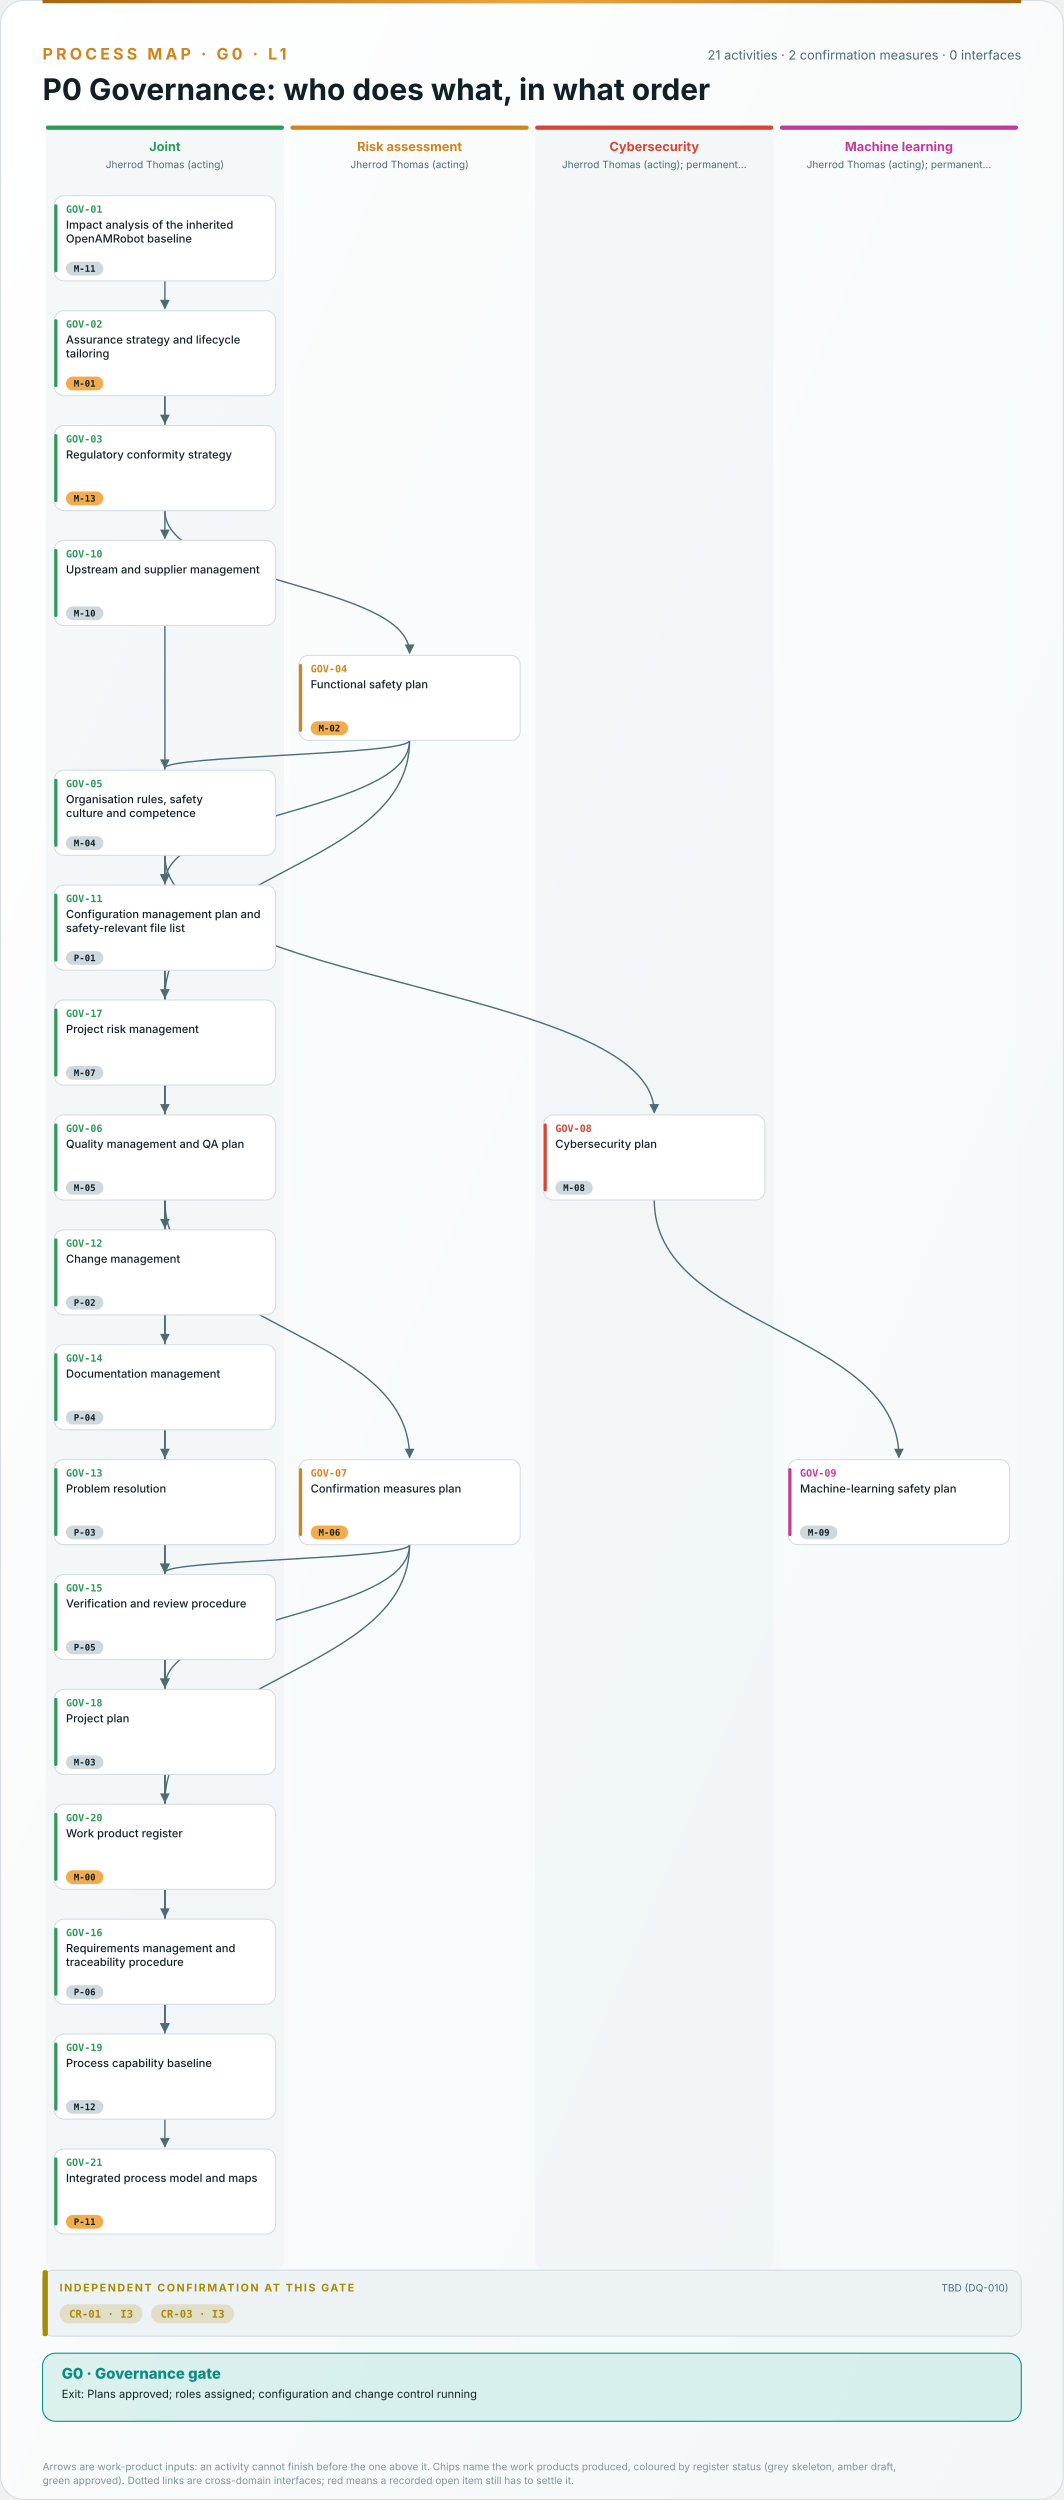
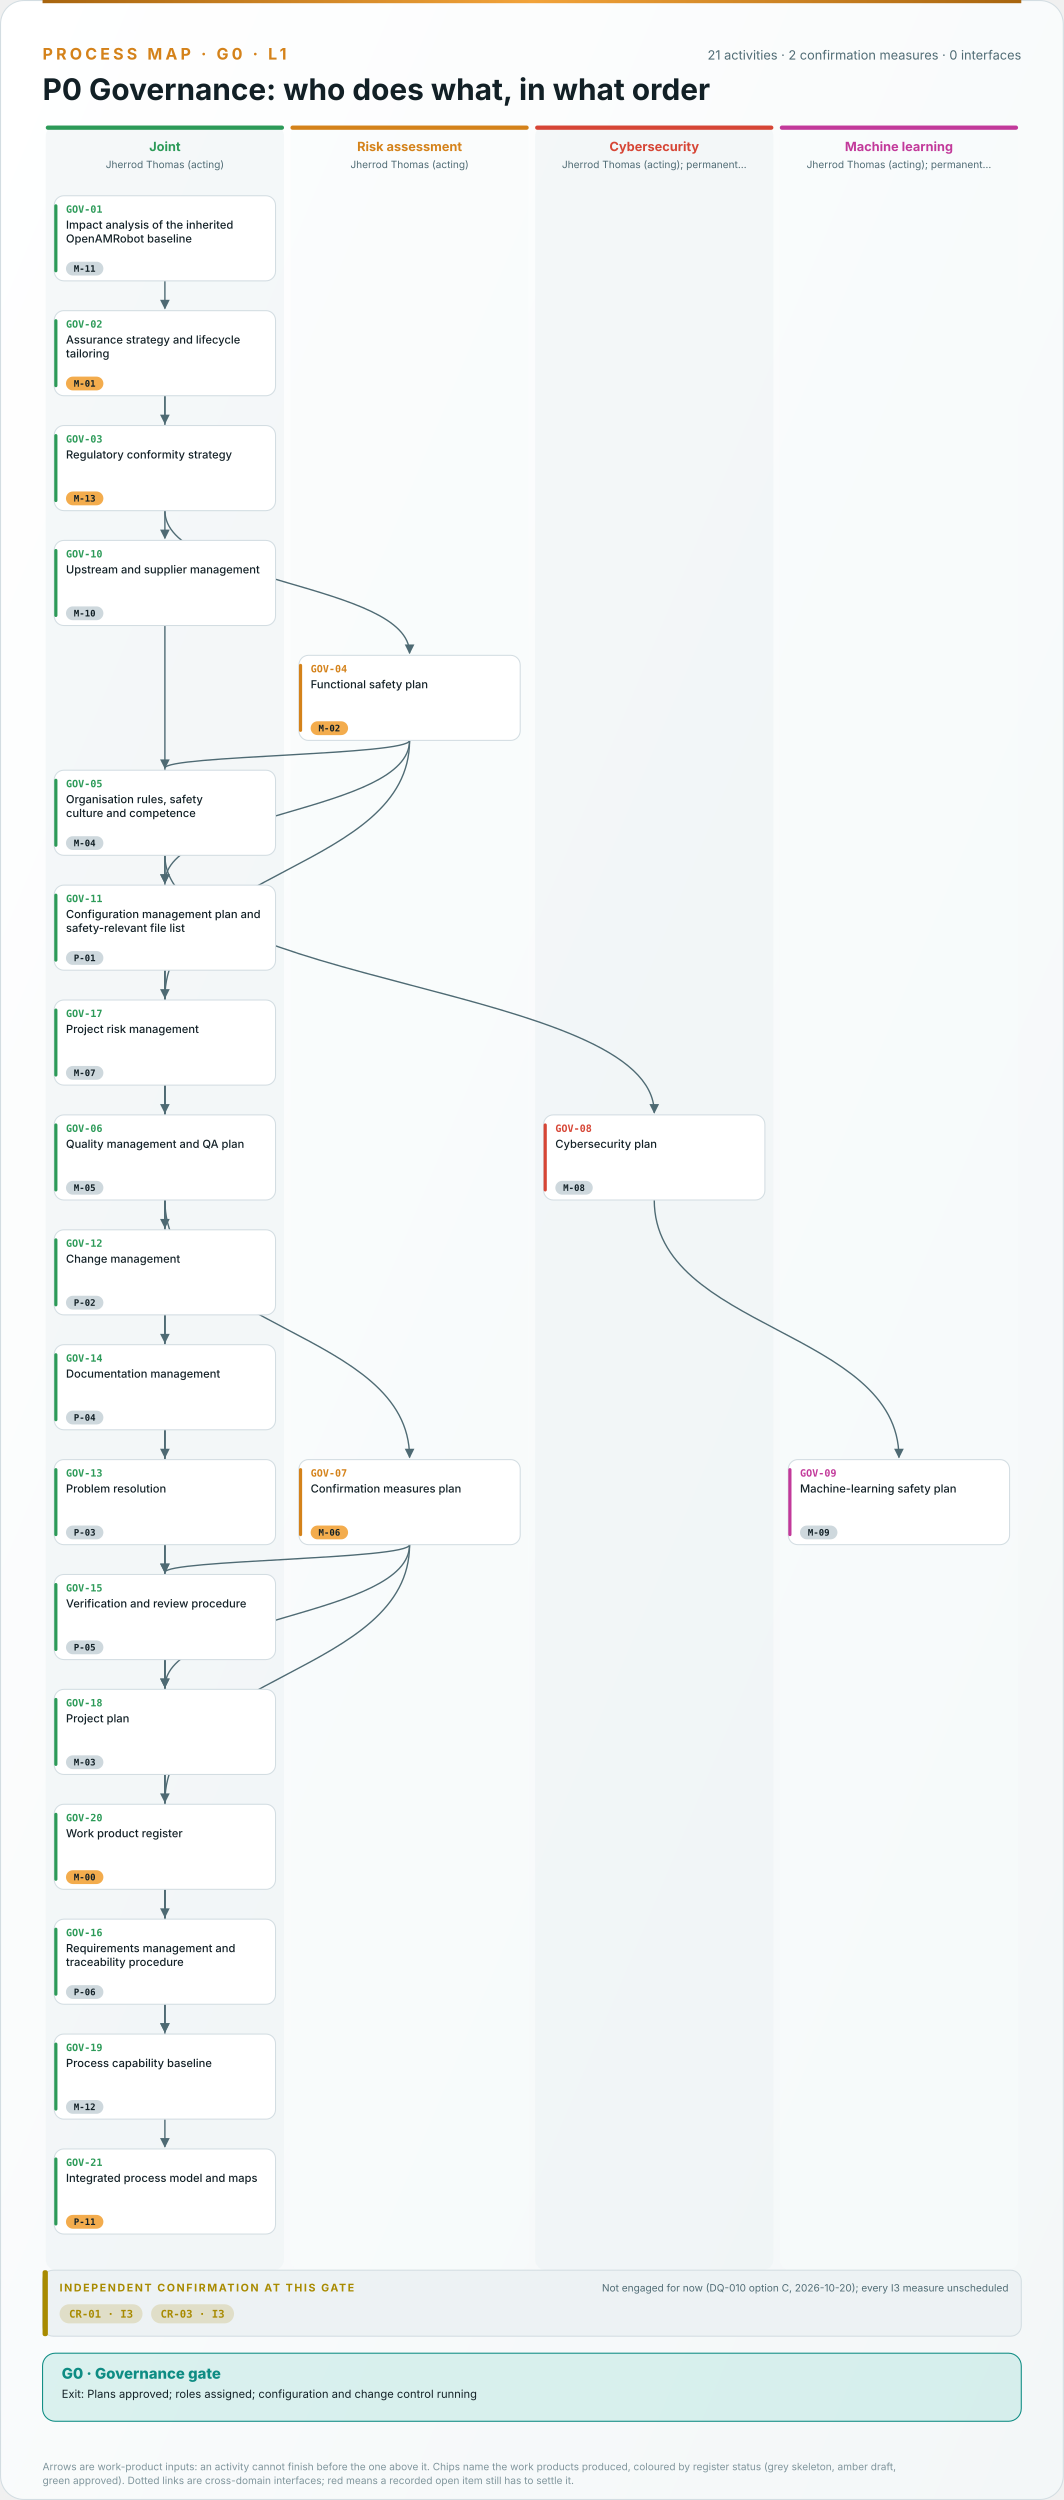
<svg xmlns="http://www.w3.org/2000/svg" width="1000" height="2350" viewBox="0 0 1000 2350" role="img" aria-labelledby="p0-t p0-d">
  <defs>
    <linearGradient id="p0-bg" x1="0" y1="0" x2="1" y2="1">
      <stop offset="0" stop-color="#FFFFFF" />
      <stop offset="1" stop-color="#F3F7F8" />
    </linearGradient>
    <linearGradient id="p0-amber" x1="0" y1="0" x2="1" y2="0">
      <stop offset="0" stop-color="#A8650F" />
      <stop offset="0.5" stop-color="#F2A33A" />
      <stop offset="1" stop-color="#A8650F" />
    </linearGradient>
    <marker id="p0-arrow" viewBox="0 0 10 10" refX="9" refY="5" markerWidth="7" markerHeight="7" orient="auto-start-reverse">
      <path d="M0,0 L10,5 L0,10 z" fill="#4E6A73" />
    </marker>
    <marker id="p0-arrow-amber" viewBox="0 0 10 10" refX="9" refY="5" markerWidth="7" markerHeight="7" orient="auto-start-reverse">
      <path d="M0,0 L10,5 L0,10 z" fill="#D4821A" />
    </marker>
  </defs>
  <rect x="0.5" y="0.5" width="999" height="2349" rx="22" fill="url(#p0-bg)" stroke="#D3DDE2" />
  <rect x="40" y="0" width="920" height="3" fill="url(#p0-amber)" />
  <text x="40" y="56" font-family="Inter, 'Segoe UI', 'Helvetica Neue', Helvetica, Arial, sans-serif" font-size="15" font-weight="700" fill="#D4821A" text-anchor="start" letter-spacing="3">PROCESS MAP · G0 · L1</text>
  <text x="40" y="94" font-family="Inter, 'Segoe UI', 'Helvetica Neue', Helvetica, Arial, sans-serif" font-size="28" font-weight="700" fill="#122026" text-anchor="start">P0 Governance: who does what, in what order</text>
  <text x="960" y="56" font-family="Inter, 'Segoe UI', 'Helvetica Neue', Helvetica, Arial, sans-serif" font-size="12" font-weight="400" fill="#4E6A73" text-anchor="end">21 activities · 2 confirmation measures · 0 interfaces</text>
  <rect x="43" y="118" width="224" height="2016" rx="10" fill="#EDF2F4" fill-opacity="0.55" />
  <rect x="43" y="118" width="224" height="4" rx="2" fill="#2C9A58" />
  <text x="155" y="142" font-family="Inter, 'Segoe UI', 'Helvetica Neue', Helvetica, Arial, sans-serif" font-size="12" font-weight="700" fill="#2C9A58" text-anchor="middle">Joint</text>
  <text x="155" y="158" font-family="Inter, 'Segoe UI', 'Helvetica Neue', Helvetica, Arial, sans-serif" font-size="9.5" font-weight="400" fill="#4E6A73" text-anchor="middle">Jherrod Thomas (acting)</text>
  <rect x="273" y="118" width="224" height="2016" rx="10" fill="#F7FAFB" fill-opacity="0.55" />
  <rect x="273" y="118" width="224" height="4" rx="2" fill="#D4821A" />
  <text x="385" y="142" font-family="Inter, 'Segoe UI', 'Helvetica Neue', Helvetica, Arial, sans-serif" font-size="12" font-weight="700" fill="#D4821A" text-anchor="middle">Risk assessment</text>
  <text x="385" y="158" font-family="Inter, 'Segoe UI', 'Helvetica Neue', Helvetica, Arial, sans-serif" font-size="9.5" font-weight="400" fill="#4E6A73" text-anchor="middle">Jherrod Thomas (acting)</text>
  <rect x="503" y="118" width="224" height="2016" rx="10" fill="#EDF2F4" fill-opacity="0.55" />
  <rect x="503" y="118" width="224" height="4" rx="2" fill="#D64535" />
  <text x="615" y="142" font-family="Inter, 'Segoe UI', 'Helvetica Neue', Helvetica, Arial, sans-serif" font-size="12" font-weight="700" fill="#D64535" text-anchor="middle">Cybersecurity</text>
  <text x="615" y="158" font-family="Inter, 'Segoe UI', 'Helvetica Neue', Helvetica, Arial, sans-serif" font-size="9.5" font-weight="400" fill="#4E6A73" text-anchor="middle">Jherrod Thomas (acting); permanent…</text>
  <rect x="733" y="118" width="224" height="2016" rx="10" fill="#F7FAFB" fill-opacity="0.55" />
  <rect x="733" y="118" width="224" height="4" rx="2" fill="#C2399A" />
  <text x="845" y="142" font-family="Inter, 'Segoe UI', 'Helvetica Neue', Helvetica, Arial, sans-serif" font-size="12" font-weight="700" fill="#C2399A" text-anchor="middle">Machine learning</text>
  <text x="845" y="158" font-family="Inter, 'Segoe UI', 'Helvetica Neue', Helvetica, Arial, sans-serif" font-size="9.5" font-weight="400" fill="#4E6A73" text-anchor="middle">Jherrod Thomas (acting); permanent…</text>
  <path d="M155.0,264.0 L155.0,290.0" fill="none" stroke="#4E6A73" stroke-width="1.3" marker-end="url(#p0-arrow)" />
  <path d="M155.0,372.0 L155.0,398.0" fill="none" stroke="#4E6A73" stroke-width="1.3" marker-end="url(#p0-arrow)" />
  <path d="M155.0,480.0 C155.0,548.0 385.0,548.0 385.0,614.0" fill="none" stroke="#4E6A73" stroke-width="1.3" marker-end="url(#p0-arrow)" />
  <path d="M385.0,696.0 C385.0,710.0 155.0,710.0 155.0,722.0" fill="none" stroke="#4E6A73" stroke-width="1.3" marker-end="url(#p0-arrow)" />
  <path d="M155.0,804.0 L155.0,1046.0" fill="none" stroke="#4E6A73" stroke-width="1.3" marker-end="url(#p0-arrow)" />
  <path d="M155.0,1128.0 C155.0,1250.0 385.0,1250.0 385.0,1370.0" fill="none" stroke="#4E6A73" stroke-width="1.3" marker-end="url(#p0-arrow)" />
  <path d="M155.0,804.0 C155.0,926.0 615.0,926.0 615.0,1046.0" fill="none" stroke="#4E6A73" stroke-width="1.3" marker-end="url(#p0-arrow)" />
  <path d="M615.0,1128.0 C615.0,1250.0 845.0,1250.0 845.0,1370.0" fill="none" stroke="#4E6A73" stroke-width="1.3" marker-end="url(#p0-arrow)" />
  <path d="M155.0,372.0 L155.0,506.0" fill="none" stroke="#4E6A73" stroke-width="1.3" marker-end="url(#p0-arrow)" />
  <path d="M385.0,696.0 C385.0,764.0 155.0,764.0 155.0,830.0" fill="none" stroke="#4E6A73" stroke-width="1.3" marker-end="url(#p0-arrow)" />
  <path d="M155.0,588.0 L155.0,830.0" fill="none" stroke="#4E6A73" stroke-width="1.3" marker-end="url(#p0-arrow)" />
  <path d="M155.0,912.0 L155.0,1154.0" fill="none" stroke="#4E6A73" stroke-width="1.3" marker-end="url(#p0-arrow)" />
  <path d="M155.0,1236.0 L155.0,1370.0" fill="none" stroke="#4E6A73" stroke-width="1.3" marker-end="url(#p0-arrow)" />
  <path d="M155.0,912.0 L155.0,1262.0" fill="none" stroke="#4E6A73" stroke-width="1.3" marker-end="url(#p0-arrow)" />
  <path d="M385.0,1452.0 C385.0,1466.0 155.0,1466.0 155.0,1478.0" fill="none" stroke="#4E6A73" stroke-width="1.3" marker-end="url(#p0-arrow)" />
  <path d="M155.0,1344.0 L155.0,1478.0" fill="none" stroke="#4E6A73" stroke-width="1.3" marker-end="url(#p0-arrow)" />
  <path d="M155.0,1560.0 L155.0,1802.0" fill="none" stroke="#4E6A73" stroke-width="1.3" marker-end="url(#p0-arrow)" />
  <path d="M385.0,696.0 C385.0,818.0 155.0,818.0 155.0,938.0" fill="none" stroke="#4E6A73" stroke-width="1.3" marker-end="url(#p0-arrow)" />
  <path d="M385.0,1452.0 C385.0,1520.0 155.0,1520.0 155.0,1586.0" fill="none" stroke="#4E6A73" stroke-width="1.3" marker-end="url(#p0-arrow)" />
  <path d="M155.0,1020.0 L155.0,1586.0" fill="none" stroke="#4E6A73" stroke-width="1.3" marker-end="url(#p0-arrow)" />
  <path d="M155.0,1452.0 L155.0,1910.0" fill="none" stroke="#4E6A73" stroke-width="1.3" marker-end="url(#p0-arrow)" />
  <path d="M155.0,1560.0 L155.0,1910.0" fill="none" stroke="#4E6A73" stroke-width="1.3" marker-end="url(#p0-arrow)" />
  <path d="M385.0,1452.0 C385.0,1574.0 155.0,1574.0 155.0,1694.0" fill="none" stroke="#4E6A73" stroke-width="1.3" marker-end="url(#p0-arrow)" />
  <path d="M155.0,1776.0 L155.0,2018.0" fill="none" stroke="#4E6A73" stroke-width="1.3" marker-end="url(#p0-arrow)" />
  <rect x="51" y="184" width="208" height="80" rx="9" fill="#FFFFFF" stroke="#D3DDE2" stroke-width="1" />
  <rect x="51" y="192" width="3" height="64" rx="1.5" fill="#2C9A58" />
  <text x="62" y="200" font-family="'JetBrains Mono', 'SFMono-Regular', Menlo, Consolas, monospace" font-size="9.5" font-weight="700" fill="#2C9A58" text-anchor="start">GOV-01</text>
  <text x="62" y="215" font-family="Inter, 'Segoe UI', 'Helvetica Neue', Helvetica, Arial, sans-serif" font-size="10.5" font-weight="500" fill="#122026" text-anchor="start">Impact analysis of the inherited</text>
  <text x="62" y="228" font-family="Inter, 'Segoe UI', 'Helvetica Neue', Helvetica, Arial, sans-serif" font-size="10.5" font-weight="500" fill="#122026" text-anchor="start">OpenAMRobot baseline</text>
  <rect x="62" y="246" width="35.2" height="13" rx="6.5" fill="#C9D4D9" fill-opacity="0.9" />
  <text x="79.6" y="255.5" font-family="'JetBrains Mono', 'SFMono-Regular', Menlo, Consolas, monospace" font-size="8.5" font-weight="700" fill="#122026" text-anchor="middle">M-11</text>
  <rect x="51" y="292" width="208" height="80" rx="9" fill="#FFFFFF" stroke="#D3DDE2" stroke-width="1" />
  <rect x="51" y="300" width="3" height="64" rx="1.5" fill="#2C9A58" />
  <text x="62" y="308" font-family="'JetBrains Mono', 'SFMono-Regular', Menlo, Consolas, monospace" font-size="9.5" font-weight="700" fill="#2C9A58" text-anchor="start">GOV-02</text>
  <text x="62" y="323" font-family="Inter, 'Segoe UI', 'Helvetica Neue', Helvetica, Arial, sans-serif" font-size="10.5" font-weight="500" fill="#122026" text-anchor="start">Assurance strategy and lifecycle</text>
  <text x="62" y="336" font-family="Inter, 'Segoe UI', 'Helvetica Neue', Helvetica, Arial, sans-serif" font-size="10.5" font-weight="500" fill="#122026" text-anchor="start">tailoring</text>
  <rect x="62" y="354" width="35.2" height="13" rx="6.5" fill="#F2A33A" fill-opacity="0.9" />
  <text x="79.6" y="363.5" font-family="'JetBrains Mono', 'SFMono-Regular', Menlo, Consolas, monospace" font-size="8.5" font-weight="700" fill="#122026" text-anchor="middle">M-01</text>
  <rect x="51" y="400" width="208" height="80" rx="9" fill="#FFFFFF" stroke="#D3DDE2" stroke-width="1" />
  <rect x="51" y="408" width="3" height="64" rx="1.5" fill="#2C9A58" />
  <text x="62" y="416" font-family="'JetBrains Mono', 'SFMono-Regular', Menlo, Consolas, monospace" font-size="9.5" font-weight="700" fill="#2C9A58" text-anchor="start">GOV-03</text>
  <text x="62" y="431" font-family="Inter, 'Segoe UI', 'Helvetica Neue', Helvetica, Arial, sans-serif" font-size="10.5" font-weight="500" fill="#122026" text-anchor="start">Regulatory conformity strategy</text>
  <rect x="62" y="462" width="35.2" height="13" rx="6.5" fill="#F2A33A" fill-opacity="0.9" />
  <text x="79.6" y="471.5" font-family="'JetBrains Mono', 'SFMono-Regular', Menlo, Consolas, monospace" font-size="8.5" font-weight="700" fill="#122026" text-anchor="middle">M-13</text>
  <rect x="281" y="616" width="208" height="80" rx="9" fill="#FFFFFF" stroke="#D3DDE2" stroke-width="1" />
  <rect x="281" y="624" width="3" height="64" rx="1.5" fill="#D4821A" />
  <text x="292" y="632" font-family="'JetBrains Mono', 'SFMono-Regular', Menlo, Consolas, monospace" font-size="9.5" font-weight="700" fill="#D4821A" text-anchor="start">GOV-04</text>
  <text x="292" y="647" font-family="Inter, 'Segoe UI', 'Helvetica Neue', Helvetica, Arial, sans-serif" font-size="10.5" font-weight="500" fill="#122026" text-anchor="start">Functional safety plan</text>
  <rect x="292" y="678" width="35.2" height="13" rx="6.5" fill="#F2A33A" fill-opacity="0.9" />
  <text x="309.6" y="687.5" font-family="'JetBrains Mono', 'SFMono-Regular', Menlo, Consolas, monospace" font-size="8.5" font-weight="700" fill="#122026" text-anchor="middle">M-02</text>
  <rect x="51" y="724" width="208" height="80" rx="9" fill="#FFFFFF" stroke="#D3DDE2" stroke-width="1" />
  <rect x="51" y="732" width="3" height="64" rx="1.5" fill="#2C9A58" />
  <text x="62" y="740" font-family="'JetBrains Mono', 'SFMono-Regular', Menlo, Consolas, monospace" font-size="9.5" font-weight="700" fill="#2C9A58" text-anchor="start">GOV-05</text>
  <text x="62" y="755" font-family="Inter, 'Segoe UI', 'Helvetica Neue', Helvetica, Arial, sans-serif" font-size="10.5" font-weight="500" fill="#122026" text-anchor="start">Organisation rules, safety</text>
  <text x="62" y="768" font-family="Inter, 'Segoe UI', 'Helvetica Neue', Helvetica, Arial, sans-serif" font-size="10.5" font-weight="500" fill="#122026" text-anchor="start">culture and competence</text>
  <rect x="62" y="786" width="35.2" height="13" rx="6.5" fill="#C9D4D9" fill-opacity="0.9" />
  <text x="79.6" y="795.5" font-family="'JetBrains Mono', 'SFMono-Regular', Menlo, Consolas, monospace" font-size="8.5" font-weight="700" fill="#122026" text-anchor="middle">M-04</text>
  <rect x="51" y="1048" width="208" height="80" rx="9" fill="#FFFFFF" stroke="#D3DDE2" stroke-width="1" />
  <rect x="51" y="1056" width="3" height="64" rx="1.5" fill="#2C9A58" />
  <text x="62" y="1064" font-family="'JetBrains Mono', 'SFMono-Regular', Menlo, Consolas, monospace" font-size="9.5" font-weight="700" fill="#2C9A58" text-anchor="start">GOV-06</text>
  <text x="62" y="1079" font-family="Inter, 'Segoe UI', 'Helvetica Neue', Helvetica, Arial, sans-serif" font-size="10.5" font-weight="500" fill="#122026" text-anchor="start">Quality management and QA plan</text>
  <rect x="62" y="1110" width="35.2" height="13" rx="6.5" fill="#C9D4D9" fill-opacity="0.9" />
  <text x="79.6" y="1119.5" font-family="'JetBrains Mono', 'SFMono-Regular', Menlo, Consolas, monospace" font-size="8.5" font-weight="700" fill="#122026" text-anchor="middle">M-05</text>
  <rect x="281" y="1372" width="208" height="80" rx="9" fill="#FFFFFF" stroke="#D3DDE2" stroke-width="1" />
  <rect x="281" y="1380" width="3" height="64" rx="1.5" fill="#D4821A" />
  <text x="292" y="1388" font-family="'JetBrains Mono', 'SFMono-Regular', Menlo, Consolas, monospace" font-size="9.5" font-weight="700" fill="#D4821A" text-anchor="start">GOV-07</text>
  <text x="292" y="1403" font-family="Inter, 'Segoe UI', 'Helvetica Neue', Helvetica, Arial, sans-serif" font-size="10.5" font-weight="500" fill="#122026" text-anchor="start">Confirmation measures plan</text>
  <rect x="292" y="1434" width="35.2" height="13" rx="6.5" fill="#F2A33A" fill-opacity="0.9" />
  <text x="309.6" y="1443.5" font-family="'JetBrains Mono', 'SFMono-Regular', Menlo, Consolas, monospace" font-size="8.5" font-weight="700" fill="#122026" text-anchor="middle">M-06</text>
  <rect x="511" y="1048" width="208" height="80" rx="9" fill="#FFFFFF" stroke="#D3DDE2" stroke-width="1" />
  <rect x="511" y="1056" width="3" height="64" rx="1.5" fill="#D64535" />
  <text x="522" y="1064" font-family="'JetBrains Mono', 'SFMono-Regular', Menlo, Consolas, monospace" font-size="9.5" font-weight="700" fill="#D64535" text-anchor="start">GOV-08</text>
  <text x="522" y="1079" font-family="Inter, 'Segoe UI', 'Helvetica Neue', Helvetica, Arial, sans-serif" font-size="10.5" font-weight="500" fill="#122026" text-anchor="start">Cybersecurity plan</text>
  <rect x="522" y="1110" width="35.2" height="13" rx="6.5" fill="#C9D4D9" fill-opacity="0.9" />
  <text x="539.6" y="1119.5" font-family="'JetBrains Mono', 'SFMono-Regular', Menlo, Consolas, monospace" font-size="8.5" font-weight="700" fill="#122026" text-anchor="middle">M-08</text>
  <rect x="741" y="1372" width="208" height="80" rx="9" fill="#FFFFFF" stroke="#D3DDE2" stroke-width="1" />
  <rect x="741" y="1380" width="3" height="64" rx="1.5" fill="#C2399A" />
  <text x="752" y="1388" font-family="'JetBrains Mono', 'SFMono-Regular', Menlo, Consolas, monospace" font-size="9.5" font-weight="700" fill="#C2399A" text-anchor="start">GOV-09</text>
  <text x="752" y="1403" font-family="Inter, 'Segoe UI', 'Helvetica Neue', Helvetica, Arial, sans-serif" font-size="10.5" font-weight="500" fill="#122026" text-anchor="start">Machine-learning safety plan</text>
  <rect x="752" y="1434" width="35.2" height="13" rx="6.5" fill="#C9D4D9" fill-opacity="0.9" />
  <text x="769.6" y="1443.5" font-family="'JetBrains Mono', 'SFMono-Regular', Menlo, Consolas, monospace" font-size="8.5" font-weight="700" fill="#122026" text-anchor="middle">M-09</text>
  <rect x="51" y="508" width="208" height="80" rx="9" fill="#FFFFFF" stroke="#D3DDE2" stroke-width="1" />
  <rect x="51" y="516" width="3" height="64" rx="1.5" fill="#2C9A58" />
  <text x="62" y="524" font-family="'JetBrains Mono', 'SFMono-Regular', Menlo, Consolas, monospace" font-size="9.5" font-weight="700" fill="#2C9A58" text-anchor="start">GOV-10</text>
  <text x="62" y="539" font-family="Inter, 'Segoe UI', 'Helvetica Neue', Helvetica, Arial, sans-serif" font-size="10.5" font-weight="500" fill="#122026" text-anchor="start">Upstream and supplier management</text>
  <rect x="62" y="570" width="35.2" height="13" rx="6.5" fill="#C9D4D9" fill-opacity="0.9" />
  <text x="79.6" y="579.5" font-family="'JetBrains Mono', 'SFMono-Regular', Menlo, Consolas, monospace" font-size="8.5" font-weight="700" fill="#122026" text-anchor="middle">M-10</text>
  <rect x="51" y="832" width="208" height="80" rx="9" fill="#FFFFFF" stroke="#D3DDE2" stroke-width="1" />
  <rect x="51" y="840" width="3" height="64" rx="1.5" fill="#2C9A58" />
  <text x="62" y="848" font-family="'JetBrains Mono', 'SFMono-Regular', Menlo, Consolas, monospace" font-size="9.5" font-weight="700" fill="#2C9A58" text-anchor="start">GOV-11</text>
  <text x="62" y="863" font-family="Inter, 'Segoe UI', 'Helvetica Neue', Helvetica, Arial, sans-serif" font-size="10.5" font-weight="500" fill="#122026" text-anchor="start">Configuration management plan and</text>
  <text x="62" y="876" font-family="Inter, 'Segoe UI', 'Helvetica Neue', Helvetica, Arial, sans-serif" font-size="10.5" font-weight="500" fill="#122026" text-anchor="start">safety-relevant file list</text>
  <rect x="62" y="894" width="35.2" height="13" rx="6.5" fill="#C9D4D9" fill-opacity="0.9" />
  <text x="79.6" y="903.5" font-family="'JetBrains Mono', 'SFMono-Regular', Menlo, Consolas, monospace" font-size="8.5" font-weight="700" fill="#122026" text-anchor="middle">P-01</text>
  <rect x="51" y="1156" width="208" height="80" rx="9" fill="#FFFFFF" stroke="#D3DDE2" stroke-width="1" />
  <rect x="51" y="1164" width="3" height="64" rx="1.5" fill="#2C9A58" />
  <text x="62" y="1172" font-family="'JetBrains Mono', 'SFMono-Regular', Menlo, Consolas, monospace" font-size="9.5" font-weight="700" fill="#2C9A58" text-anchor="start">GOV-12</text>
  <text x="62" y="1187" font-family="Inter, 'Segoe UI', 'Helvetica Neue', Helvetica, Arial, sans-serif" font-size="10.5" font-weight="500" fill="#122026" text-anchor="start">Change management</text>
  <rect x="62" y="1218" width="35.2" height="13" rx="6.5" fill="#C9D4D9" fill-opacity="0.9" />
  <text x="79.6" y="1227.5" font-family="'JetBrains Mono', 'SFMono-Regular', Menlo, Consolas, monospace" font-size="8.5" font-weight="700" fill="#122026" text-anchor="middle">P-02</text>
  <rect x="51" y="1372" width="208" height="80" rx="9" fill="#FFFFFF" stroke="#D3DDE2" stroke-width="1" />
  <rect x="51" y="1380" width="3" height="64" rx="1.5" fill="#2C9A58" />
  <text x="62" y="1388" font-family="'JetBrains Mono', 'SFMono-Regular', Menlo, Consolas, monospace" font-size="9.5" font-weight="700" fill="#2C9A58" text-anchor="start">GOV-13</text>
  <text x="62" y="1403" font-family="Inter, 'Segoe UI', 'Helvetica Neue', Helvetica, Arial, sans-serif" font-size="10.5" font-weight="500" fill="#122026" text-anchor="start">Problem resolution</text>
  <rect x="62" y="1434" width="35.2" height="13" rx="6.5" fill="#C9D4D9" fill-opacity="0.9" />
  <text x="79.6" y="1443.5" font-family="'JetBrains Mono', 'SFMono-Regular', Menlo, Consolas, monospace" font-size="8.5" font-weight="700" fill="#122026" text-anchor="middle">P-03</text>
  <rect x="51" y="1264" width="208" height="80" rx="9" fill="#FFFFFF" stroke="#D3DDE2" stroke-width="1" />
  <rect x="51" y="1272" width="3" height="64" rx="1.5" fill="#2C9A58" />
  <text x="62" y="1280" font-family="'JetBrains Mono', 'SFMono-Regular', Menlo, Consolas, monospace" font-size="9.5" font-weight="700" fill="#2C9A58" text-anchor="start">GOV-14</text>
  <text x="62" y="1295" font-family="Inter, 'Segoe UI', 'Helvetica Neue', Helvetica, Arial, sans-serif" font-size="10.5" font-weight="500" fill="#122026" text-anchor="start">Documentation management</text>
  <rect x="62" y="1326" width="35.2" height="13" rx="6.5" fill="#C9D4D9" fill-opacity="0.9" />
  <text x="79.6" y="1335.5" font-family="'JetBrains Mono', 'SFMono-Regular', Menlo, Consolas, monospace" font-size="8.5" font-weight="700" fill="#122026" text-anchor="middle">P-04</text>
  <rect x="51" y="1480" width="208" height="80" rx="9" fill="#FFFFFF" stroke="#D3DDE2" stroke-width="1" />
  <rect x="51" y="1488" width="3" height="64" rx="1.5" fill="#2C9A58" />
  <text x="62" y="1496" font-family="'JetBrains Mono', 'SFMono-Regular', Menlo, Consolas, monospace" font-size="9.5" font-weight="700" fill="#2C9A58" text-anchor="start">GOV-15</text>
  <text x="62" y="1511" font-family="Inter, 'Segoe UI', 'Helvetica Neue', Helvetica, Arial, sans-serif" font-size="10.5" font-weight="500" fill="#122026" text-anchor="start">Verification and review procedure</text>
  <rect x="62" y="1542" width="35.2" height="13" rx="6.5" fill="#C9D4D9" fill-opacity="0.9" />
  <text x="79.6" y="1551.5" font-family="'JetBrains Mono', 'SFMono-Regular', Menlo, Consolas, monospace" font-size="8.5" font-weight="700" fill="#122026" text-anchor="middle">P-05</text>
  <rect x="51" y="1804" width="208" height="80" rx="9" fill="#FFFFFF" stroke="#D3DDE2" stroke-width="1" />
  <rect x="51" y="1812" width="3" height="64" rx="1.5" fill="#2C9A58" />
  <text x="62" y="1820" font-family="'JetBrains Mono', 'SFMono-Regular', Menlo, Consolas, monospace" font-size="9.5" font-weight="700" fill="#2C9A58" text-anchor="start">GOV-16</text>
  <text x="62" y="1835" font-family="Inter, 'Segoe UI', 'Helvetica Neue', Helvetica, Arial, sans-serif" font-size="10.5" font-weight="500" fill="#122026" text-anchor="start">Requirements management and</text>
  <text x="62" y="1848" font-family="Inter, 'Segoe UI', 'Helvetica Neue', Helvetica, Arial, sans-serif" font-size="10.5" font-weight="500" fill="#122026" text-anchor="start">traceability procedure</text>
  <rect x="62" y="1866" width="35.2" height="13" rx="6.5" fill="#C9D4D9" fill-opacity="0.9" />
  <text x="79.6" y="1875.5" font-family="'JetBrains Mono', 'SFMono-Regular', Menlo, Consolas, monospace" font-size="8.5" font-weight="700" fill="#122026" text-anchor="middle">P-06</text>
  <rect x="51" y="940" width="208" height="80" rx="9" fill="#FFFFFF" stroke="#D3DDE2" stroke-width="1" />
  <rect x="51" y="948" width="3" height="64" rx="1.5" fill="#2C9A58" />
  <text x="62" y="956" font-family="'JetBrains Mono', 'SFMono-Regular', Menlo, Consolas, monospace" font-size="9.5" font-weight="700" fill="#2C9A58" text-anchor="start">GOV-17</text>
  <text x="62" y="971" font-family="Inter, 'Segoe UI', 'Helvetica Neue', Helvetica, Arial, sans-serif" font-size="10.5" font-weight="500" fill="#122026" text-anchor="start">Project risk management</text>
  <rect x="62" y="1002" width="35.2" height="13" rx="6.5" fill="#C9D4D9" fill-opacity="0.9" />
  <text x="79.6" y="1011.5" font-family="'JetBrains Mono', 'SFMono-Regular', Menlo, Consolas, monospace" font-size="8.5" font-weight="700" fill="#122026" text-anchor="middle">M-07</text>
  <rect x="51" y="1588" width="208" height="80" rx="9" fill="#FFFFFF" stroke="#D3DDE2" stroke-width="1" />
  <rect x="51" y="1596" width="3" height="64" rx="1.5" fill="#2C9A58" />
  <text x="62" y="1604" font-family="'JetBrains Mono', 'SFMono-Regular', Menlo, Consolas, monospace" font-size="9.5" font-weight="700" fill="#2C9A58" text-anchor="start">GOV-18</text>
  <text x="62" y="1619" font-family="Inter, 'Segoe UI', 'Helvetica Neue', Helvetica, Arial, sans-serif" font-size="10.5" font-weight="500" fill="#122026" text-anchor="start">Project plan</text>
  <rect x="62" y="1650" width="35.2" height="13" rx="6.5" fill="#C9D4D9" fill-opacity="0.9" />
  <text x="79.6" y="1659.5" font-family="'JetBrains Mono', 'SFMono-Regular', Menlo, Consolas, monospace" font-size="8.5" font-weight="700" fill="#122026" text-anchor="middle">M-03</text>
  <rect x="51" y="1912" width="208" height="80" rx="9" fill="#FFFFFF" stroke="#D3DDE2" stroke-width="1" />
  <rect x="51" y="1920" width="3" height="64" rx="1.5" fill="#2C9A58" />
  <text x="62" y="1928" font-family="'JetBrains Mono', 'SFMono-Regular', Menlo, Consolas, monospace" font-size="9.5" font-weight="700" fill="#2C9A58" text-anchor="start">GOV-19</text>
  <text x="62" y="1943" font-family="Inter, 'Segoe UI', 'Helvetica Neue', Helvetica, Arial, sans-serif" font-size="10.5" font-weight="500" fill="#122026" text-anchor="start">Process capability baseline</text>
  <rect x="62" y="1974" width="35.2" height="13" rx="6.5" fill="#C9D4D9" fill-opacity="0.9" />
  <text x="79.6" y="1983.5" font-family="'JetBrains Mono', 'SFMono-Regular', Menlo, Consolas, monospace" font-size="8.5" font-weight="700" fill="#122026" text-anchor="middle">M-12</text>
  <rect x="51" y="1696" width="208" height="80" rx="9" fill="#FFFFFF" stroke="#D3DDE2" stroke-width="1" />
  <rect x="51" y="1704" width="3" height="64" rx="1.5" fill="#2C9A58" />
  <text x="62" y="1712" font-family="'JetBrains Mono', 'SFMono-Regular', Menlo, Consolas, monospace" font-size="9.5" font-weight="700" fill="#2C9A58" text-anchor="start">GOV-20</text>
  <text x="62" y="1727" font-family="Inter, 'Segoe UI', 'Helvetica Neue', Helvetica, Arial, sans-serif" font-size="10.5" font-weight="500" fill="#122026" text-anchor="start">Work product register</text>
  <rect x="62" y="1758" width="35.2" height="13" rx="6.5" fill="#F2A33A" fill-opacity="0.9" />
  <text x="79.6" y="1767.5" font-family="'JetBrains Mono', 'SFMono-Regular', Menlo, Consolas, monospace" font-size="8.5" font-weight="700" fill="#122026" text-anchor="middle">M-00</text>
  <rect x="51" y="2020" width="208" height="80" rx="9" fill="#FFFFFF" stroke="#D3DDE2" stroke-width="1" />
  <rect x="51" y="2028" width="3" height="64" rx="1.5" fill="#2C9A58" />
  <text x="62" y="2036" font-family="'JetBrains Mono', 'SFMono-Regular', Menlo, Consolas, monospace" font-size="9.5" font-weight="700" fill="#2C9A58" text-anchor="start">GOV-21</text>
  <text x="62" y="2051" font-family="Inter, 'Segoe UI', 'Helvetica Neue', Helvetica, Arial, sans-serif" font-size="10.5" font-weight="500" fill="#122026" text-anchor="start">Integrated process model and maps</text>
  <rect x="62" y="2082" width="35.2" height="13" rx="6.5" fill="#F2A33A" fill-opacity="0.9" />
  <text x="79.6" y="2091.5" font-family="'JetBrains Mono', 'SFMono-Regular', Menlo, Consolas, monospace" font-size="8.5" font-weight="700" fill="#122026" text-anchor="middle">P-11</text>
  <rect x="40" y="2134" width="920" height="62" rx="10" fill="#EDF2F4" stroke="#D3DDE2" stroke-width="1" />
  <rect x="40" y="2134" width="5" height="62" rx="2" fill="#A88A00" />
  <text x="56" y="2154" font-family="Inter, 'Segoe UI', 'Helvetica Neue', Helvetica, Arial, sans-serif" font-size="10" font-weight="700" fill="#A88A00" text-anchor="start" letter-spacing="1.5">INDEPENDENT CONFIRMATION AT THIS GATE</text>
-   <text x="948" y="2154" font-family="Inter, 'Segoe UI', 'Helvetica Neue', Helvetica, Arial, sans-serif" font-size="9.5" font-weight="400" fill="#4E6A73" text-anchor="end">TBD (DQ-010)</text>
+   <text x="948" y="2154" font-family="Inter, 'Segoe UI', 'Helvetica Neue', Helvetica, Arial, sans-serif" font-size="9.5" font-weight="400" fill="#4E6A73" text-anchor="end">Not engaged for now (DQ-010 option C, 2026-10-20); every I3 measure unscheduled</text>
  <rect x="56" y="2166" width="78" height="18" rx="9" fill="#A88A00" fill-opacity="0.18" />
  <text x="95" y="2178.6" font-family="'JetBrains Mono', 'SFMono-Regular', Menlo, Consolas, monospace" font-size="10" font-weight="700" fill="#A88A00" text-anchor="middle">CR-01 · I3</text>
  <rect x="142" y="2166" width="78" height="18" rx="9" fill="#A88A00" fill-opacity="0.18" />
  <text x="181" y="2178.6" font-family="'JetBrains Mono', 'SFMono-Regular', Menlo, Consolas, monospace" font-size="10" font-weight="700" fill="#A88A00" text-anchor="middle">CR-03 · I3</text>
  <rect x="40" y="2212" width="920" height="64" rx="12" fill="#8FD8D1" fill-opacity="0.3" />
  <rect x="40" y="2212" width="920" height="64" rx="12" fill="none" stroke="#0E8C83" stroke-width="1" />
  <text x="58" y="2236" font-family="Inter, 'Segoe UI', 'Helvetica Neue', Helvetica, Arial, sans-serif" font-size="14" font-weight="800" fill="#0E8C83" text-anchor="start">G0 · Governance gate</text>
  <text x="58" y="2254" font-family="Inter, 'Segoe UI', 'Helvetica Neue', Helvetica, Arial, sans-serif" font-size="10.5" font-weight="400" fill="#122026" text-anchor="start">Exit: Plans approved; roles assigned; configuration and change control running</text>
  <text x="40" y="2322" font-family="Inter, 'Segoe UI', 'Helvetica Neue', Helvetica, Arial, sans-serif" font-size="9.5" font-weight="400" fill="#7E949B" text-anchor="start">Arrows are work-product inputs: an activity cannot finish before the one above it. Chips name the work products produced, coloured by register status (grey skeleton, amber draft,</text>
  <text x="40" y="2335" font-family="Inter, 'Segoe UI', 'Helvetica Neue', Helvetica, Arial, sans-serif" font-size="9.5" font-weight="400" fill="#7E949B" text-anchor="start">green approved). Dotted links are cross-domain interfaces; red means a recorded open item still has to settle it.</text>
</svg>
